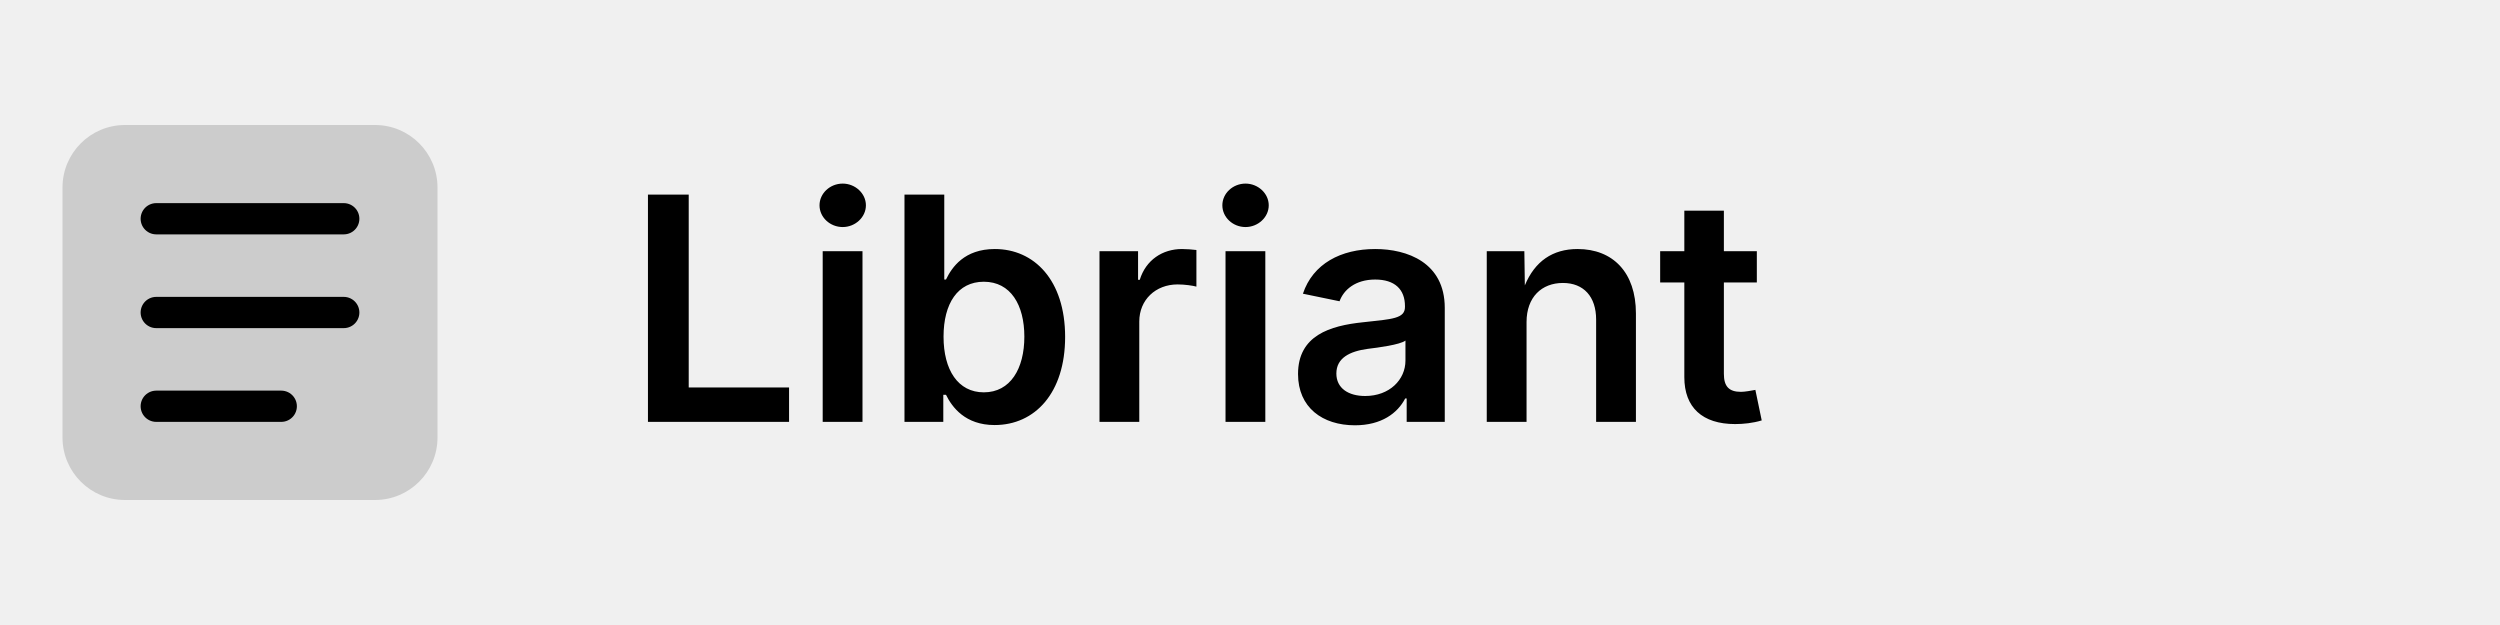
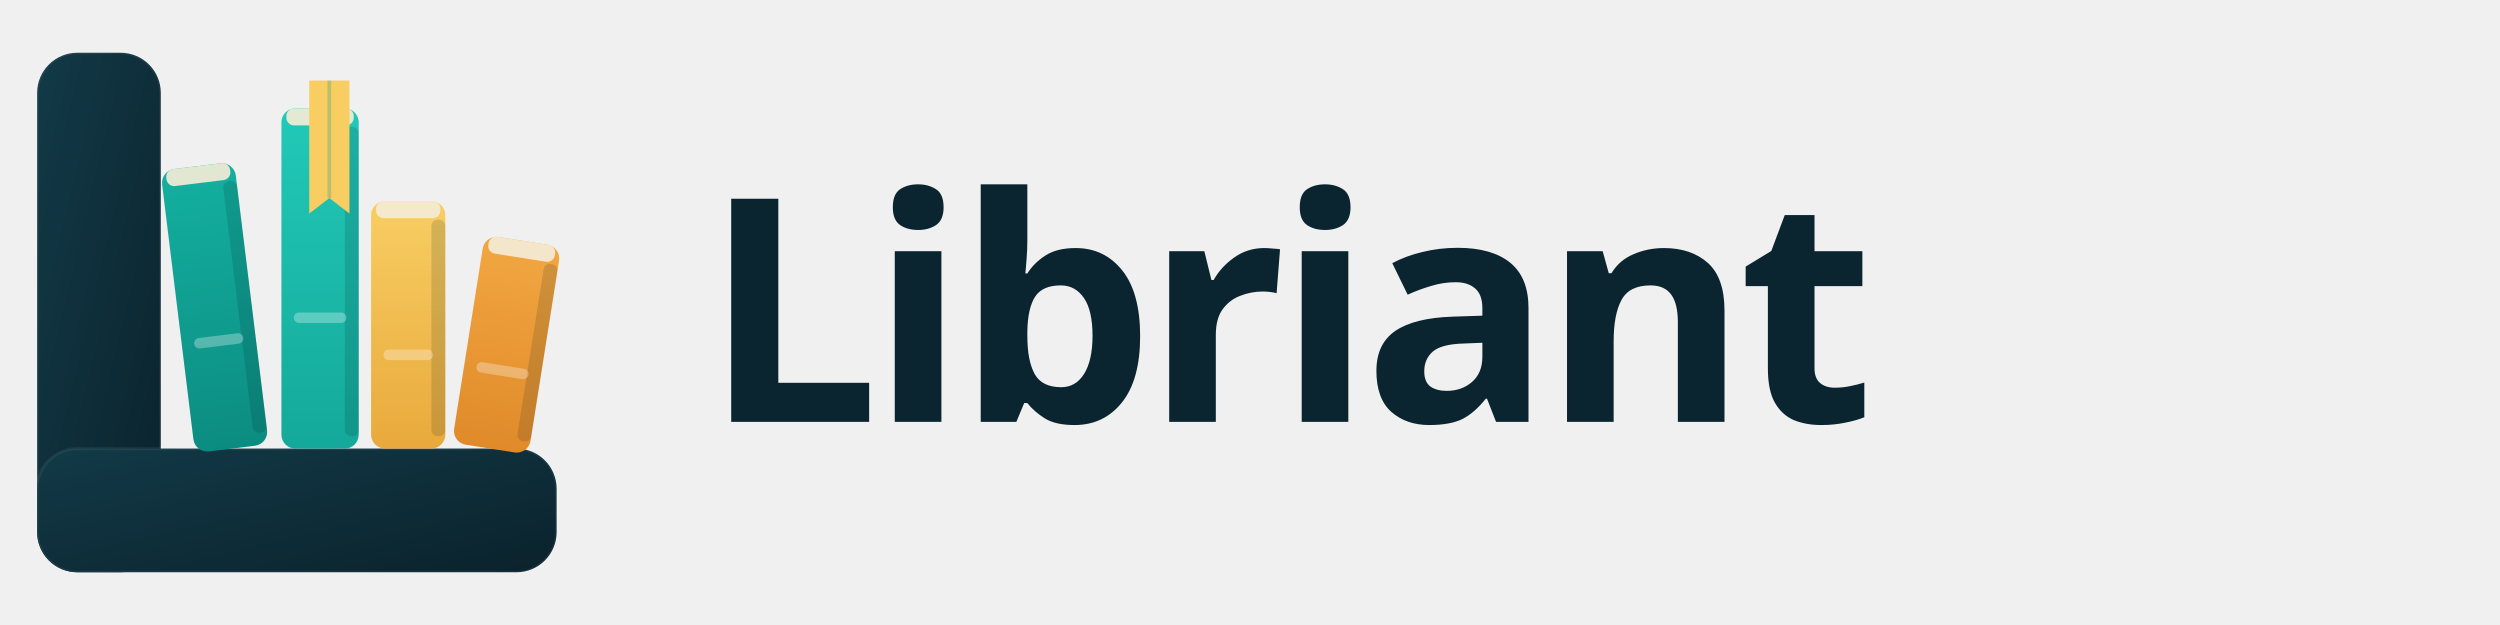
<svg xmlns="http://www.w3.org/2000/svg" viewBox="0 0 160 40" role="img" aria-label="Libriant">
-   <rect x="4" y="8" width="24" height="24" rx="4" fill="currentColor" opacity="0.15" />
-   <path d="M10 14 L22 14 M10 20 L22 20 M10 26 L18 26" stroke="currentColor" stroke-width="2" stroke-linecap="round" />
-   <text x="40" y="27" font-family="Inter, system-ui, sans-serif" font-size="20" font-weight="600" fill="currentColor">Libriant</text>
+   <svg x="0" y="1" width="38" height="38" viewBox="32 32 192 192">
+     <defs>
+       <linearGradient id="lg-ink" x1="0" y1="0" x2="1" y2="1">
+         <stop offset="0" stop-color="#123A47" />
+         <stop offset="1" stop-color="#0A222C" />
+       </linearGradient>
+       <linearGradient id="lg-t1" x1="0" y1="0" x2="0" y2="1">
+         <stop offset="0" stop-color="#13B0A0" />
+         <stop offset="1" stop-color="#0C8C81" />
+       </linearGradient>
+       <linearGradient id="lg-t2" x1="0" y1="0" x2="0" y2="1">
+         <stop offset="0" stop-color="#22C9B8" />
+         <stop offset="1" stop-color="#14A99A" />
+       </linearGradient>
+       <linearGradient id="lg-g1" x1="0" y1="0" x2="0" y2="1">
+         <stop offset="0" stop-color="#F8CE63" />
+         <stop offset="1" stop-color="#E9A93C" />
+       </linearGradient>
+       <linearGradient id="lg-g2" x1="0" y1="0" x2="0" y2="1">
+         <stop offset="0" stop-color="#F2A741" />
+         <stop offset="1" stop-color="#E08A2A" />
+       </linearGradient>
+     </defs>
+     <g fill="url(#lg-ink)" stroke="rgba(255,255,255,0.06)" stroke-width="1">
+       <rect x="44" y="44" width="40" height="168" rx="13" />
+       <rect x="44" y="172" width="168" height="40" rx="13" />
+     </g>
+     <g transform="rotate(-7 107 172)">
+       <rect x="95" y="80" width="24" height="92" rx="4.5" fill="url(#lg-t1)" />
+       <rect x="96.6" y="80" width="20.8" height="5.5" rx="2.5" fill="#F4ECD6" fill-opacity="0.92" />
+       <rect x="114.5" y="86" width="4.5" height="82" rx="2" fill="#06181F" fill-opacity="0.14" />
+       <rect x="99" y="135.2" width="16" height="3.4" rx="1.7" fill="#FFFFFF" fill-opacity="0.30" />
+     </g>
+     <g>
+       <rect x="123" y="62" width="25" height="110" rx="4.5" fill="url(#lg-t2)" />
+       <rect x="124.6" y="62" width="21.8" height="5.5" rx="2.5" fill="#F4ECD6" fill-opacity="0.92" />
+       <rect x="143.5" y="68" width="4.5" height="100" rx="2" fill="#06181F" fill-opacity="0.14" />
+       <rect x="127" y="128" width="17" height="3.4" rx="1.7" fill="#FFFFFF" fill-opacity="0.30" />
+     </g>
+     <g>
+       <rect x="152" y="92" width="24" height="80" rx="4.5" fill="url(#lg-g1)" />
+       <rect x="153.6" y="92" width="20.8" height="5.5" rx="2.5" fill="#F4ECD6" fill-opacity="0.92" />
+       <rect x="171.5" y="98" width="4.5" height="70" rx="2" fill="#06181F" fill-opacity="0.14" />
+       <rect x="156" y="140" width="16" height="3.4" rx="1.7" fill="#FFFFFF" fill-opacity="0.30" />
+     </g>
+     <g transform="rotate(9 190.5 172)">
+       <rect x="178" y="104" width="25" height="68" rx="4.5" fill="url(#lg-g2)" />
+       <rect x="179.6" y="104" width="21.8" height="5.5" rx="2.5" fill="#F4ECD6" fill-opacity="0.92" />
+       <rect x="198.5" y="110" width="4.5" height="58" rx="2" fill="#06181F" fill-opacity="0.14" />
+       <rect x="182" y="144.8" width="17" height="3.4" rx="1.7" fill="#FFFFFF" fill-opacity="0.30" />
+     </g>
+     <path d="M132 53 H145 V96 L138.5 91 L132 96 Z" fill="#F8CE63" />
+     <line x1="138.5" y1="53" x2="138.5" y2="91" stroke="#0C8C81" stroke-opacity="0.25" stroke-width="1.2" />
+   </svg>
+   <text x="45" y="27" font-family="'Sora', 'Avenir Next', 'Segoe UI', system-ui, sans-serif" font-size="20" font-weight="600" letter-spacing="-0.6" fill="#0B2530">Libriant</text>
</svg>
